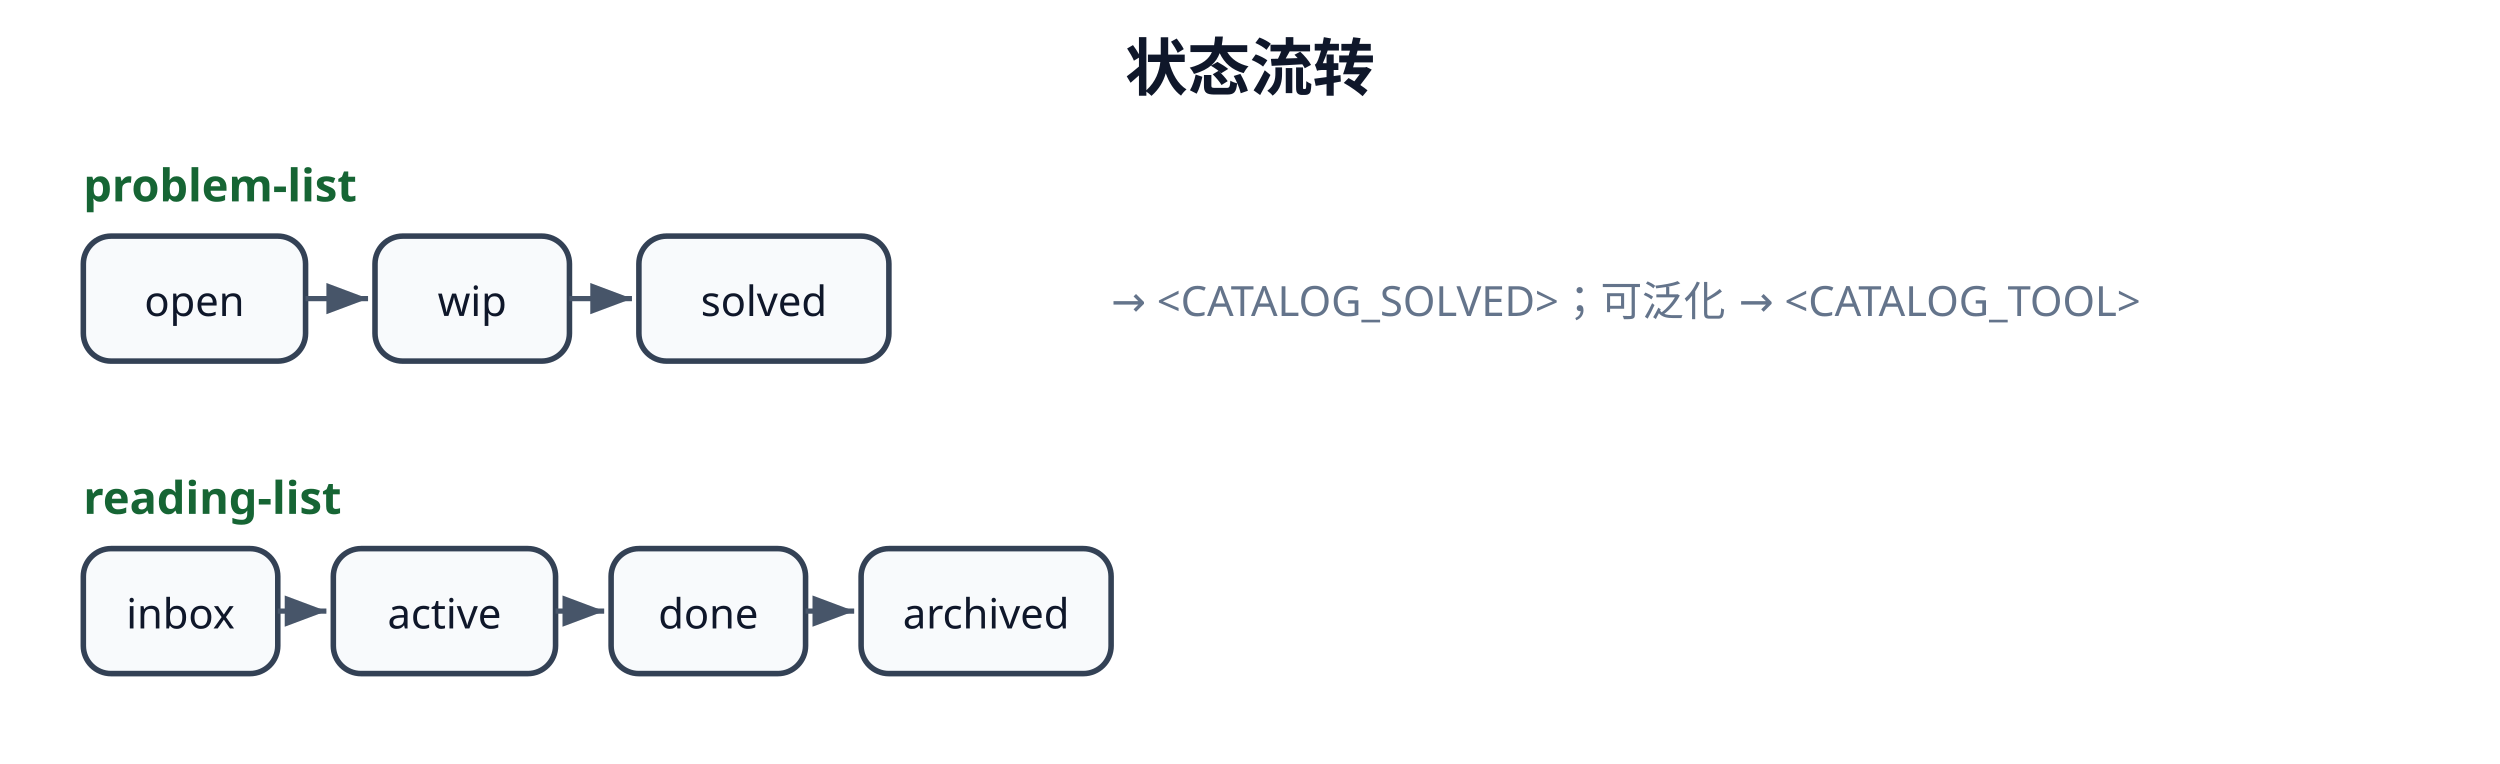
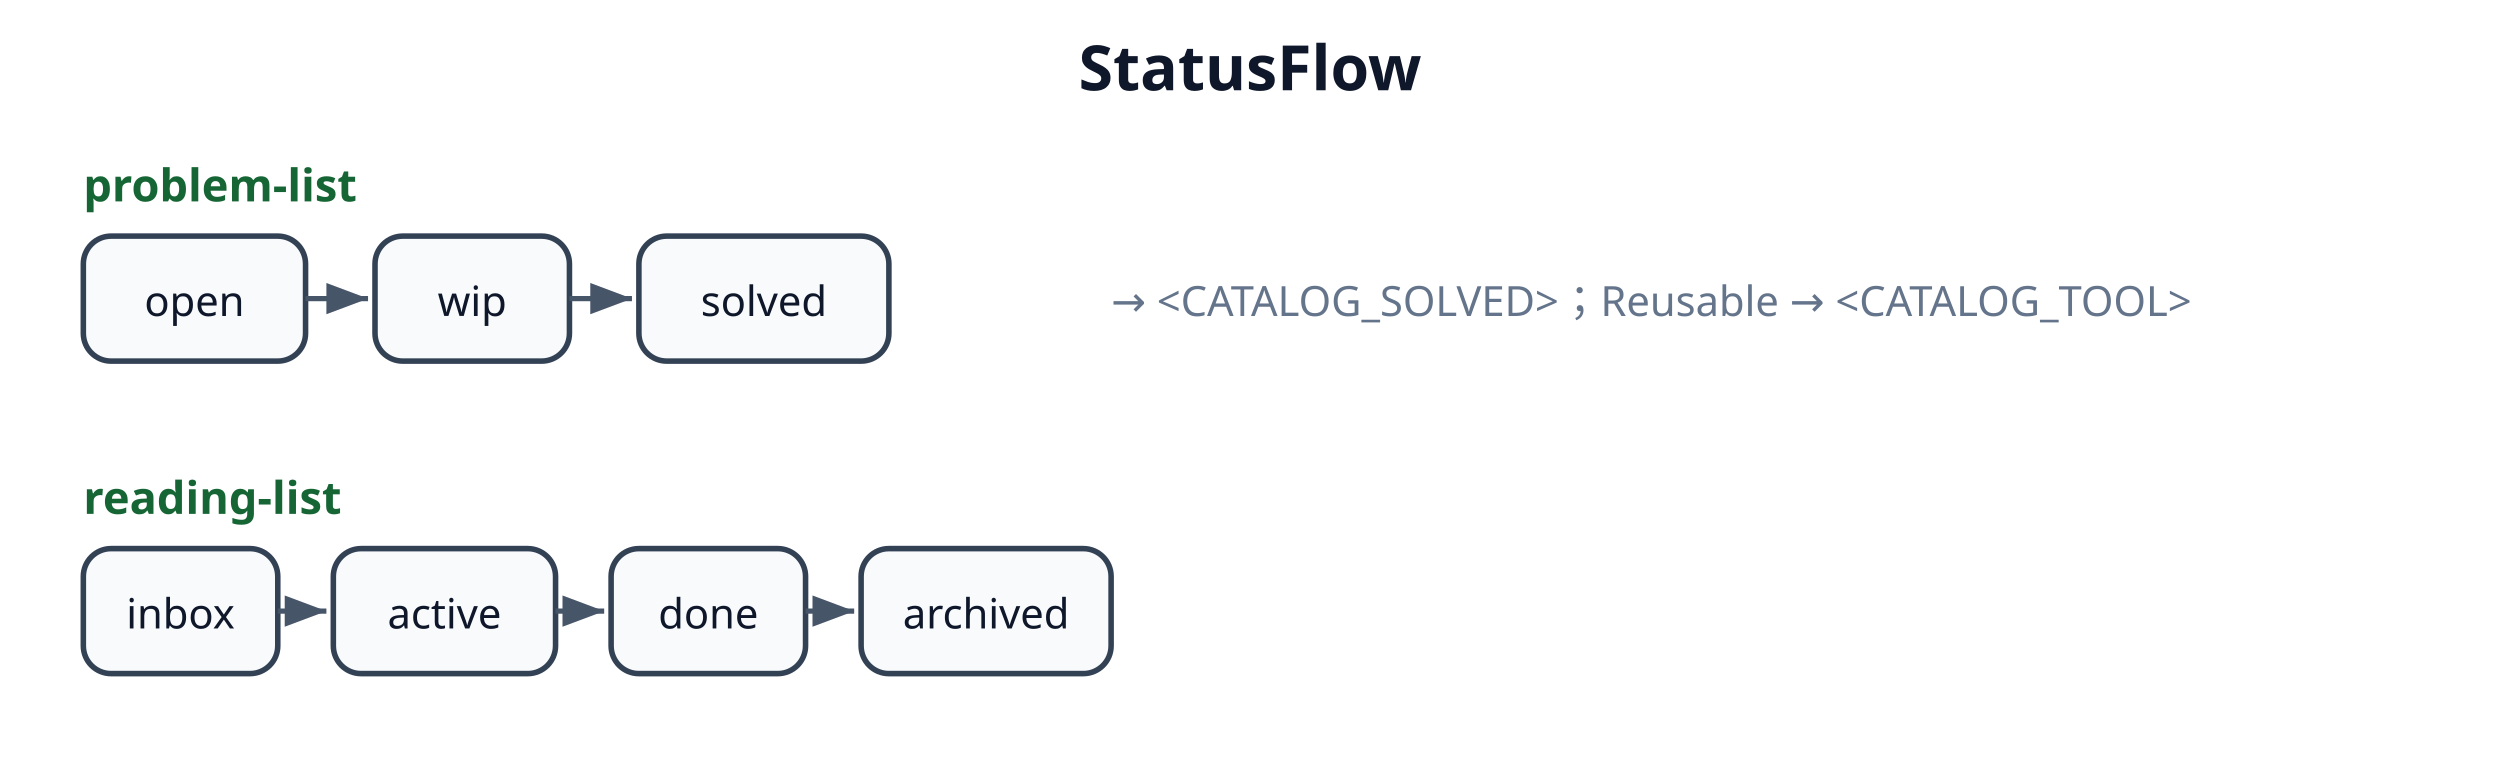
<svg xmlns="http://www.w3.org/2000/svg" viewBox="0 0 720 220" role="img" aria-label="Status transitions">
  <defs>
    <marker id="arw-status" markerWidth="10" markerHeight="10" refX="8" refY="3" orient="auto">
      <path d="M0,0 L8,3 L0,6 Z" fill="#475569" />
    </marker>
    <style>
      .title { font: 700 18px "Segoe UI", "PingFang SC", "Microsoft YaHei", sans-serif; fill: #0f172a; }
      .section { font: 13px "Segoe UI", "PingFang SC", "Microsoft YaHei", sans-serif; fill: #166534; font-weight: 700; }
      .box { fill: #f8fafc; stroke: #334155; stroke-width: 1.6; rx: 8; }
      .label { font: 12px "Segoe UI", "PingFang SC", "Microsoft YaHei", sans-serif; fill: #0f172a; text-anchor: middle; }
      .edge { stroke: #475569; stroke-width: 1.5; fill: none; marker-end: url(#arw-status); }
      .hint { font: 12px "Segoe UI", "PingFang SC", "Microsoft YaHei", sans-serif; fill: #64748b; }
    </style>
  </defs>
-   <text x="360" y="26" class="title" text-anchor="middle">状态流转</text>
+   <text x="360" y="26" class="title" text-anchor="middle">StatusFlow</text>
  <text x="24" y="58" class="section">problem-list</text>
  <rect x="24" y="68" width="64" height="36" class="box" />
  <text x="56" y="91" class="label">open</text>
  <rect x="108" y="68" width="56" height="36" class="box" />
  <text x="136" y="91" class="label">wip</text>
  <rect x="184" y="68" width="72" height="36" class="box" />
  <text x="220" y="91" class="label">solved</text>
  <line x1="88" y1="86" x2="106" y2="86" class="edge" />
  <line x1="164" y1="86" x2="182" y2="86" class="edge" />
-   <text x="320" y="91" class="hint">→ &lt;CATALOG_SOLVED&gt;；可泛化 → &lt;CATALOG_TOOL&gt;</text>
+   <text x="320" y="91" class="hint">→ &lt;CATALOG_SOLVED&gt;；Reusable → &lt;CATALOG_TOOL&gt;</text>
  <text x="24" y="148" class="section">reading-list</text>
  <rect x="24" y="158" width="56" height="36" class="box" />
  <text x="52" y="181" class="label">inbox</text>
  <rect x="96" y="158" width="64" height="36" class="box" />
  <text x="128" y="181" class="label">active</text>
  <rect x="176" y="158" width="56" height="36" class="box" />
  <text x="204" y="181" class="label">done</text>
  <rect x="248" y="158" width="72" height="36" class="box" />
  <text x="284" y="181" class="label">archived</text>
  <line x1="80" y1="176" x2="94" y2="176" class="edge" />
  <line x1="160" y1="176" x2="174" y2="176" class="edge" />
  <line x1="232" y1="176" x2="246" y2="176" class="edge" />
</svg>
